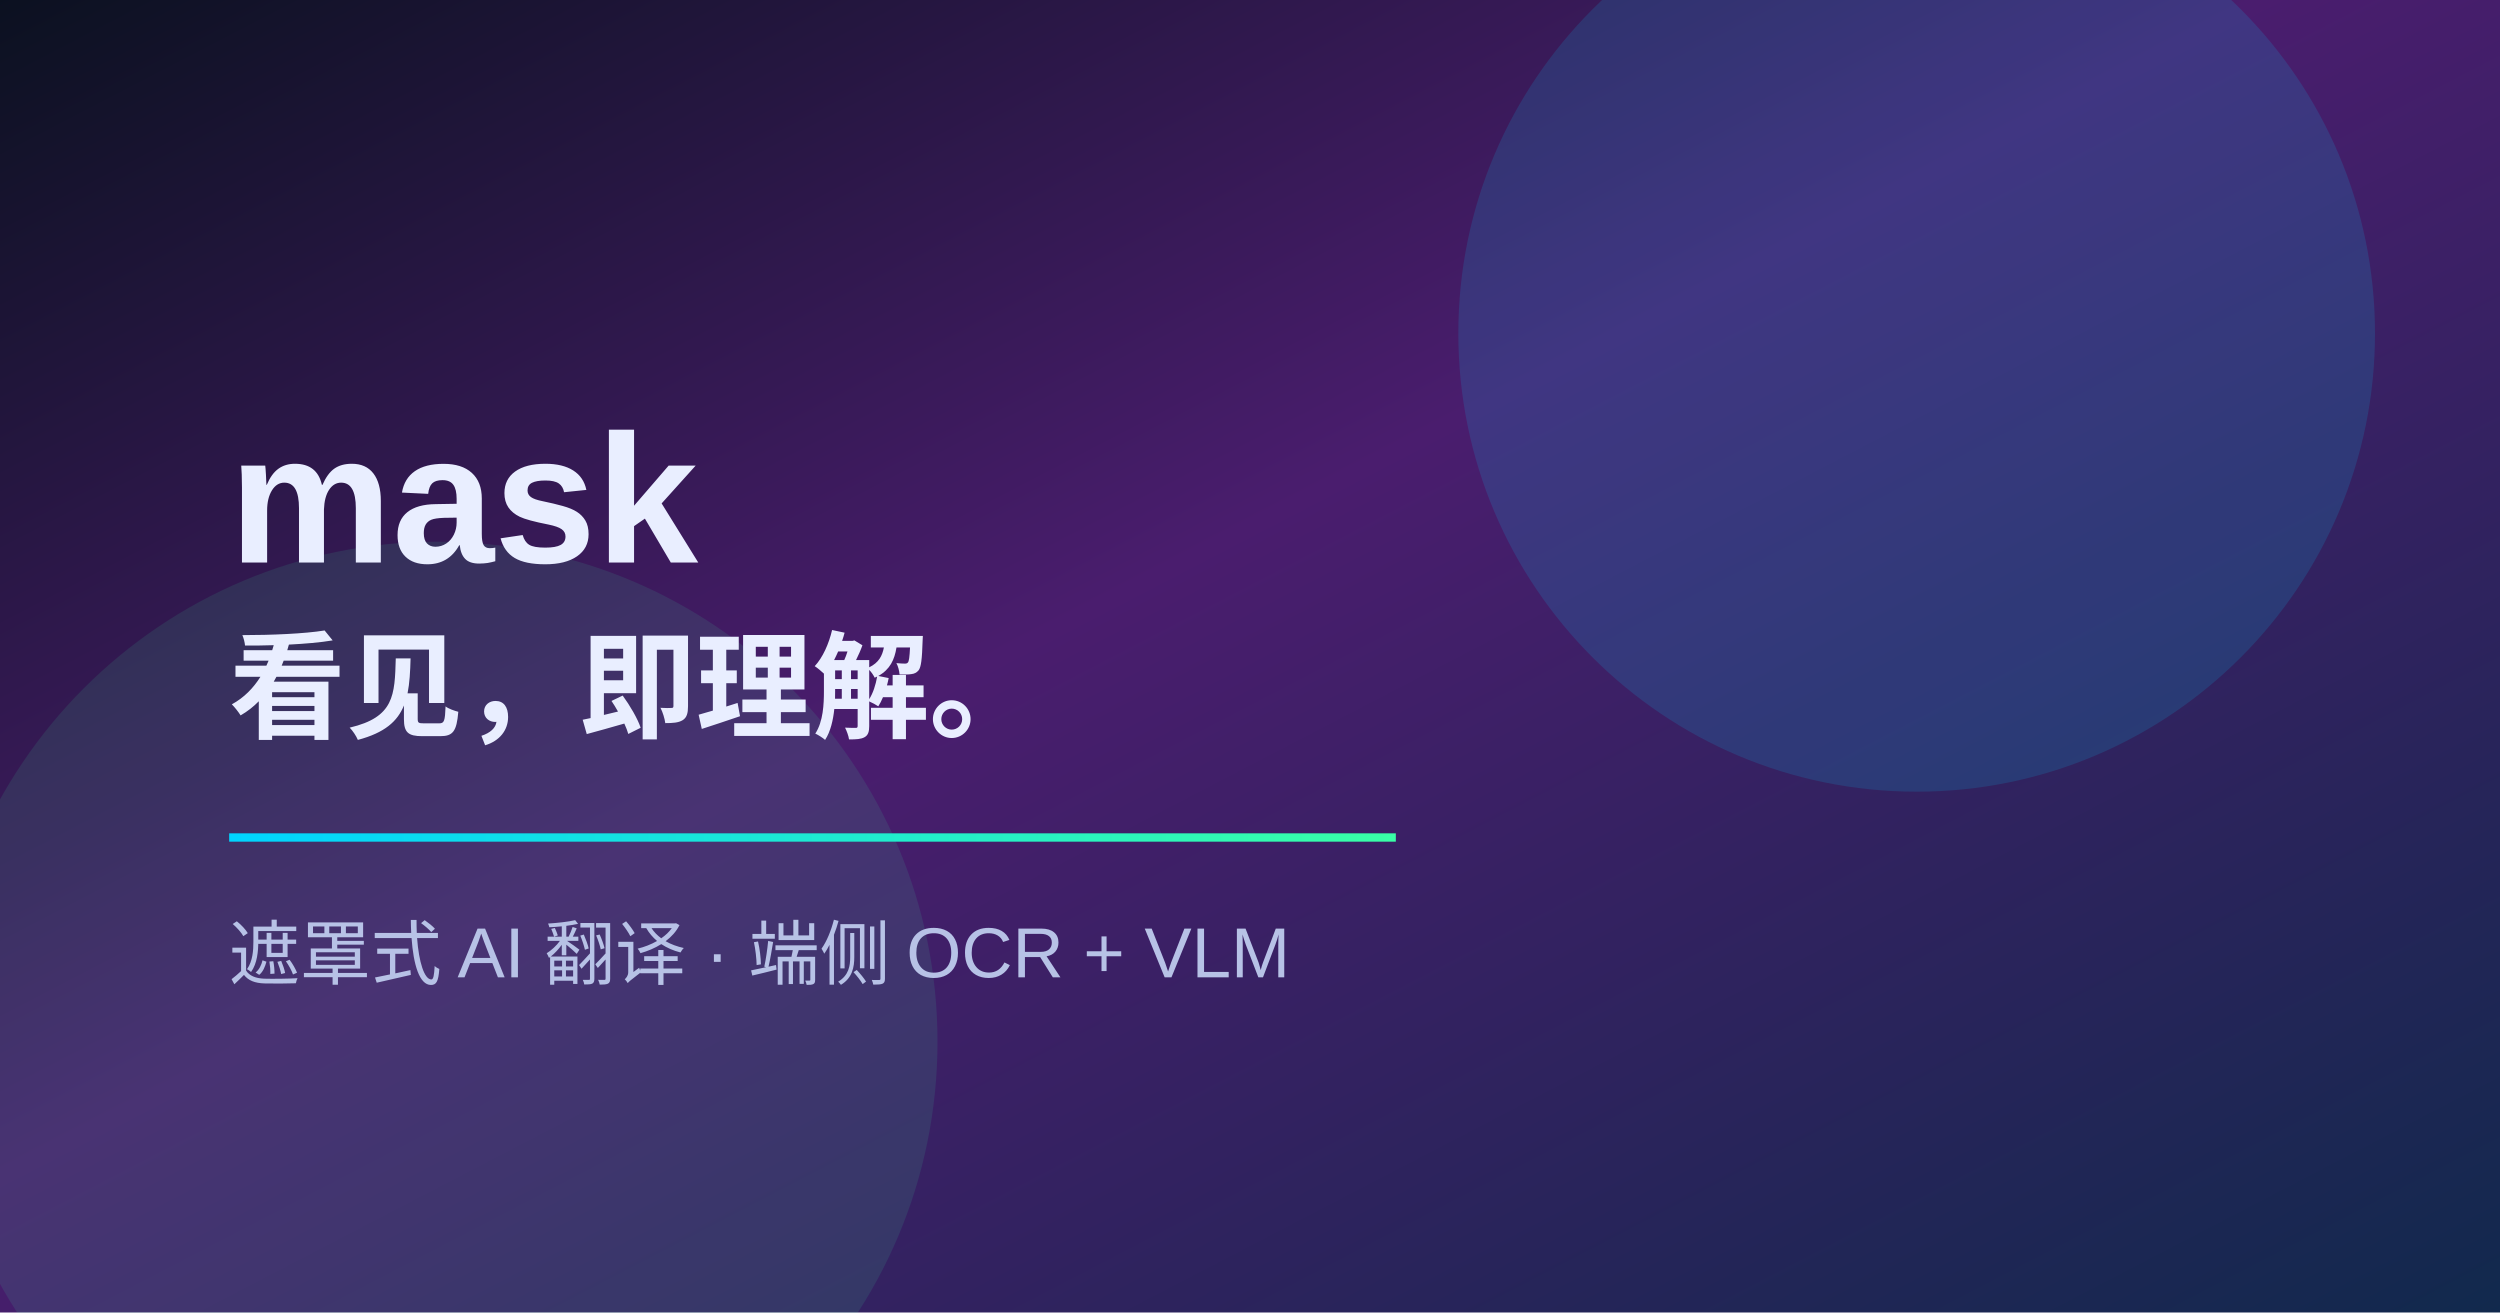
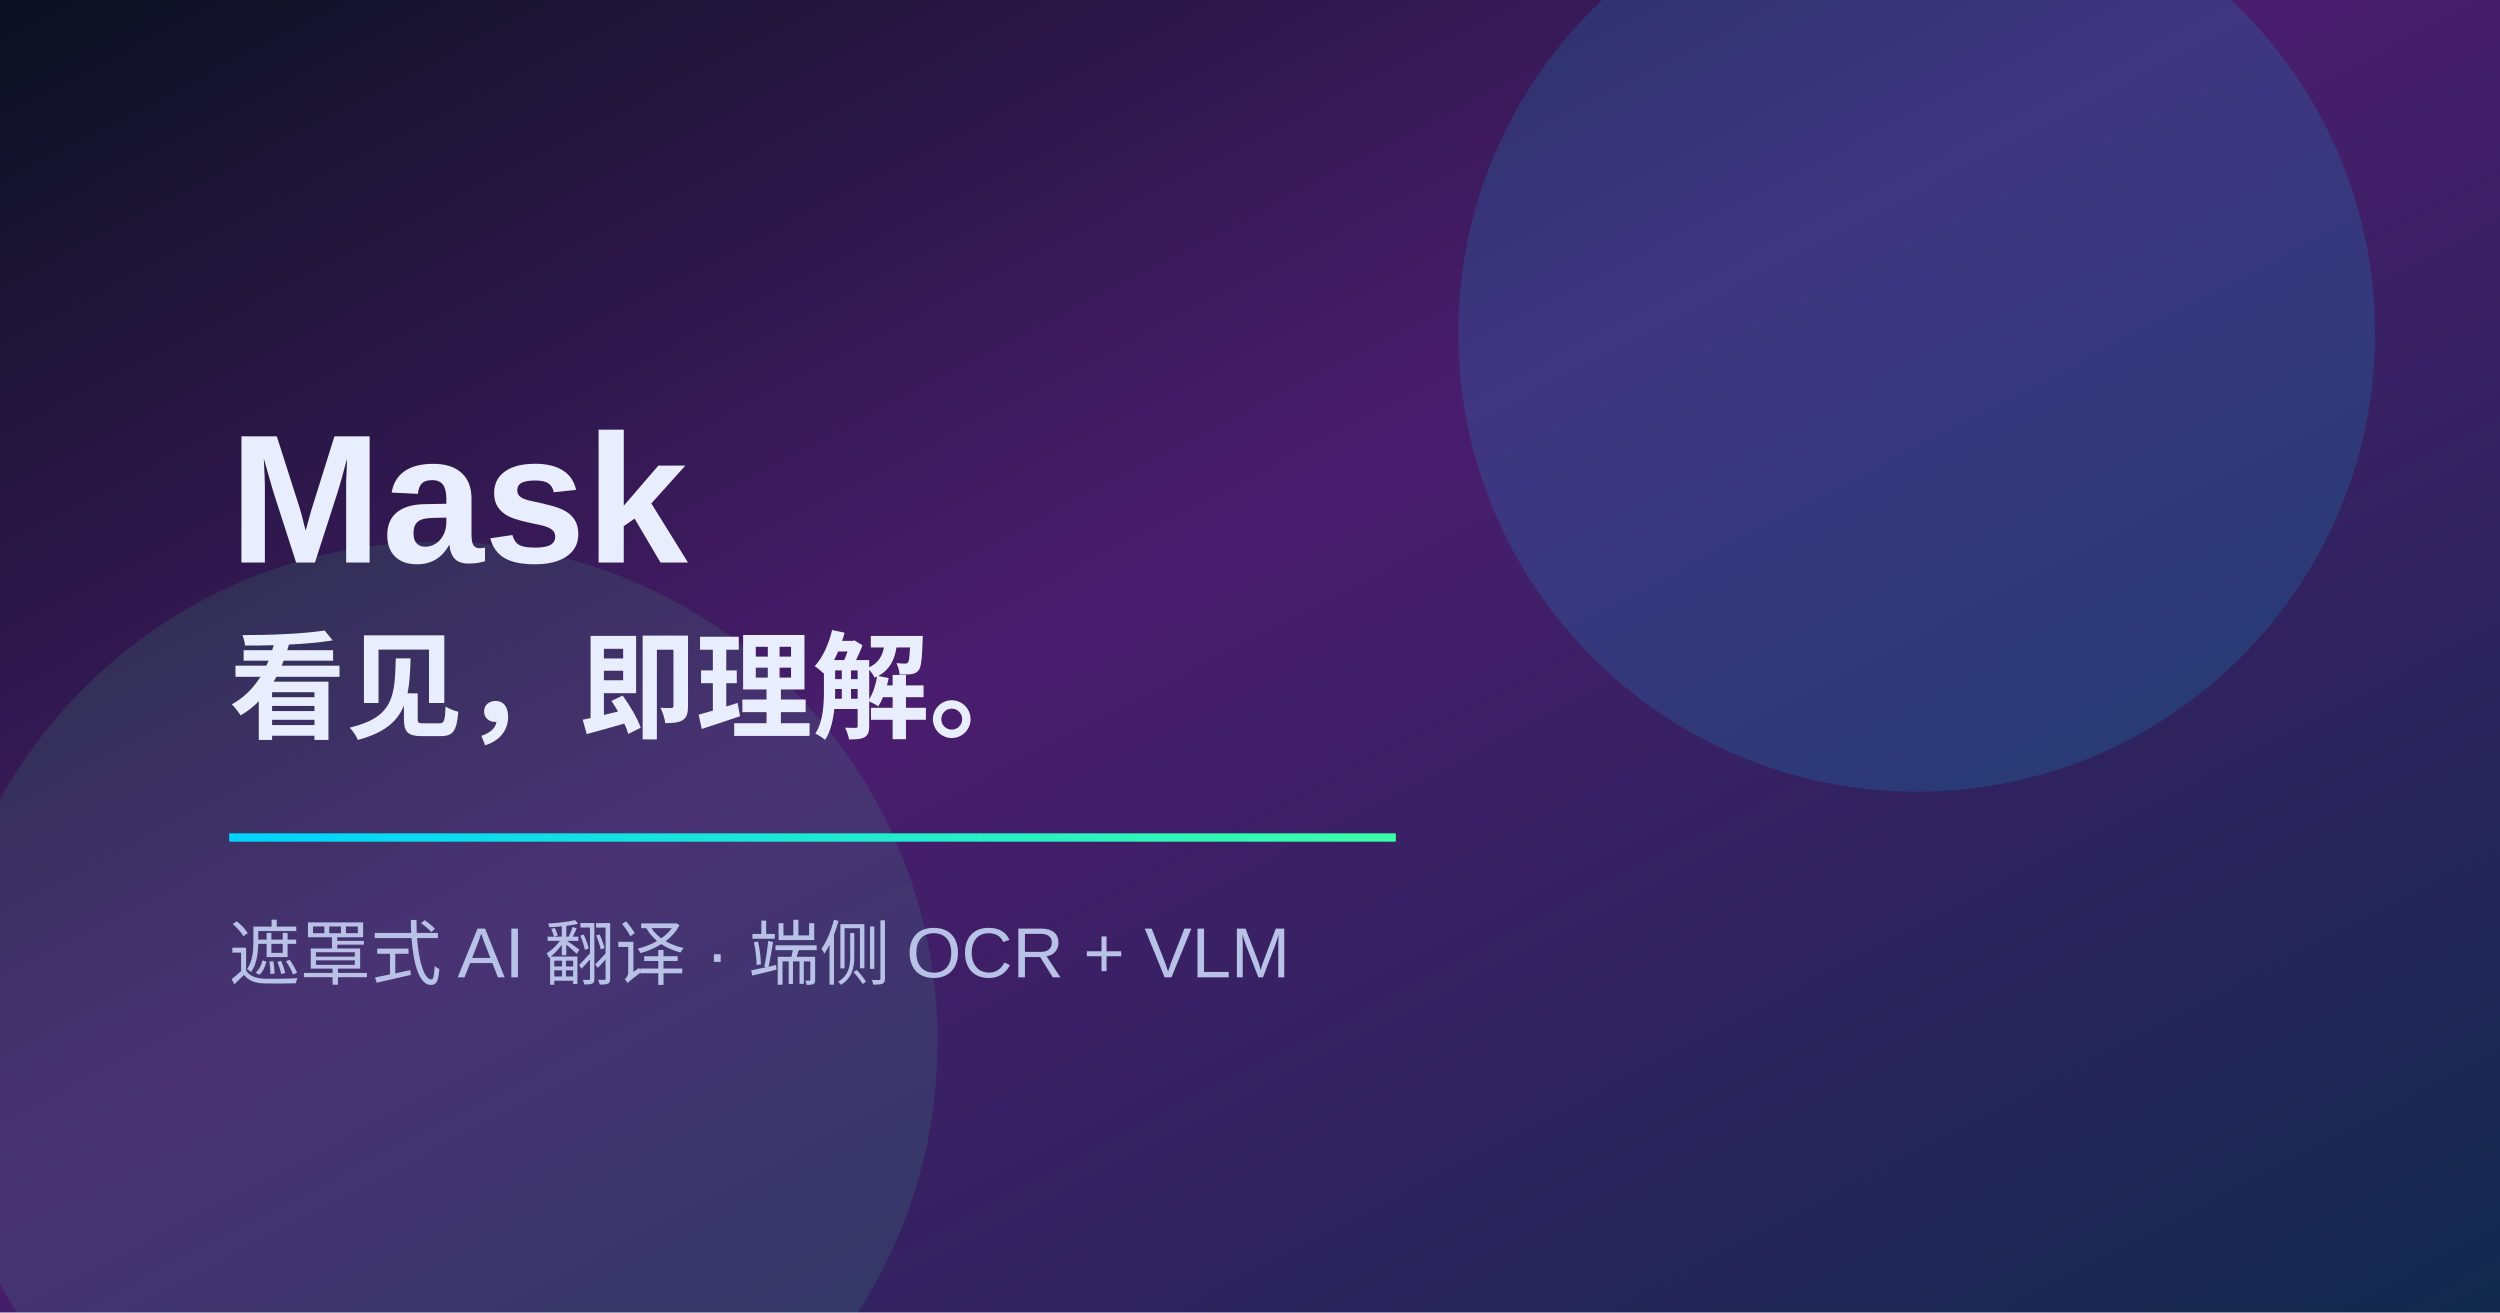
<svg xmlns="http://www.w3.org/2000/svg" width="1200" height="630" viewBox="0 0 1200 630">
  <defs>
    <linearGradient id="bg" x1="0" y1="0" x2="1" y2="1">
      <stop offset="0%" stop-color="#0B1120" />
      <stop offset="45%" stop-color="#4A1D6E" />
      <stop offset="100%" stop-color="#11294D" />
    </linearGradient>
    <linearGradient id="accent" x1="0" y1="0" x2="1" y2="0">
      <stop offset="0%" stop-color="#00D4FF" />
      <stop offset="100%" stop-color="#39FFA6" />
    </linearGradient>
  </defs>
  <rect width="1200" height="630" fill="url(#bg)" />
  <circle cx="920" cy="160" r="220" fill="#00D4FF" opacity="0.14" />
  <circle cx="210" cy="500" r="240" fill="#39FFA6" opacity="0.1" />
-   <text x="110" y="270" fill="#E9EEFF" font-size="88" font-family="Arial, sans-serif" font-weight="700">mask</text>
+   <text x="110" y="270" fill="#E9EEFF" font-size="88" font-family="Arial, sans-serif" font-weight="700">Mask</text>
  <text x="110" y="350" fill="#E9EEFF" font-size="56" font-family="Arial, sans-serif" font-weight="600">看见，即理解。</text>
  <rect x="110" y="400" width="560" height="4" fill="url(#accent)" />
  <text x="110" y="470" fill="#B7C2E6" font-size="34" font-family="Arial, sans-serif">遮罩式 AI 翻译 · 端侧 OCR + VLM</text>
</svg>
